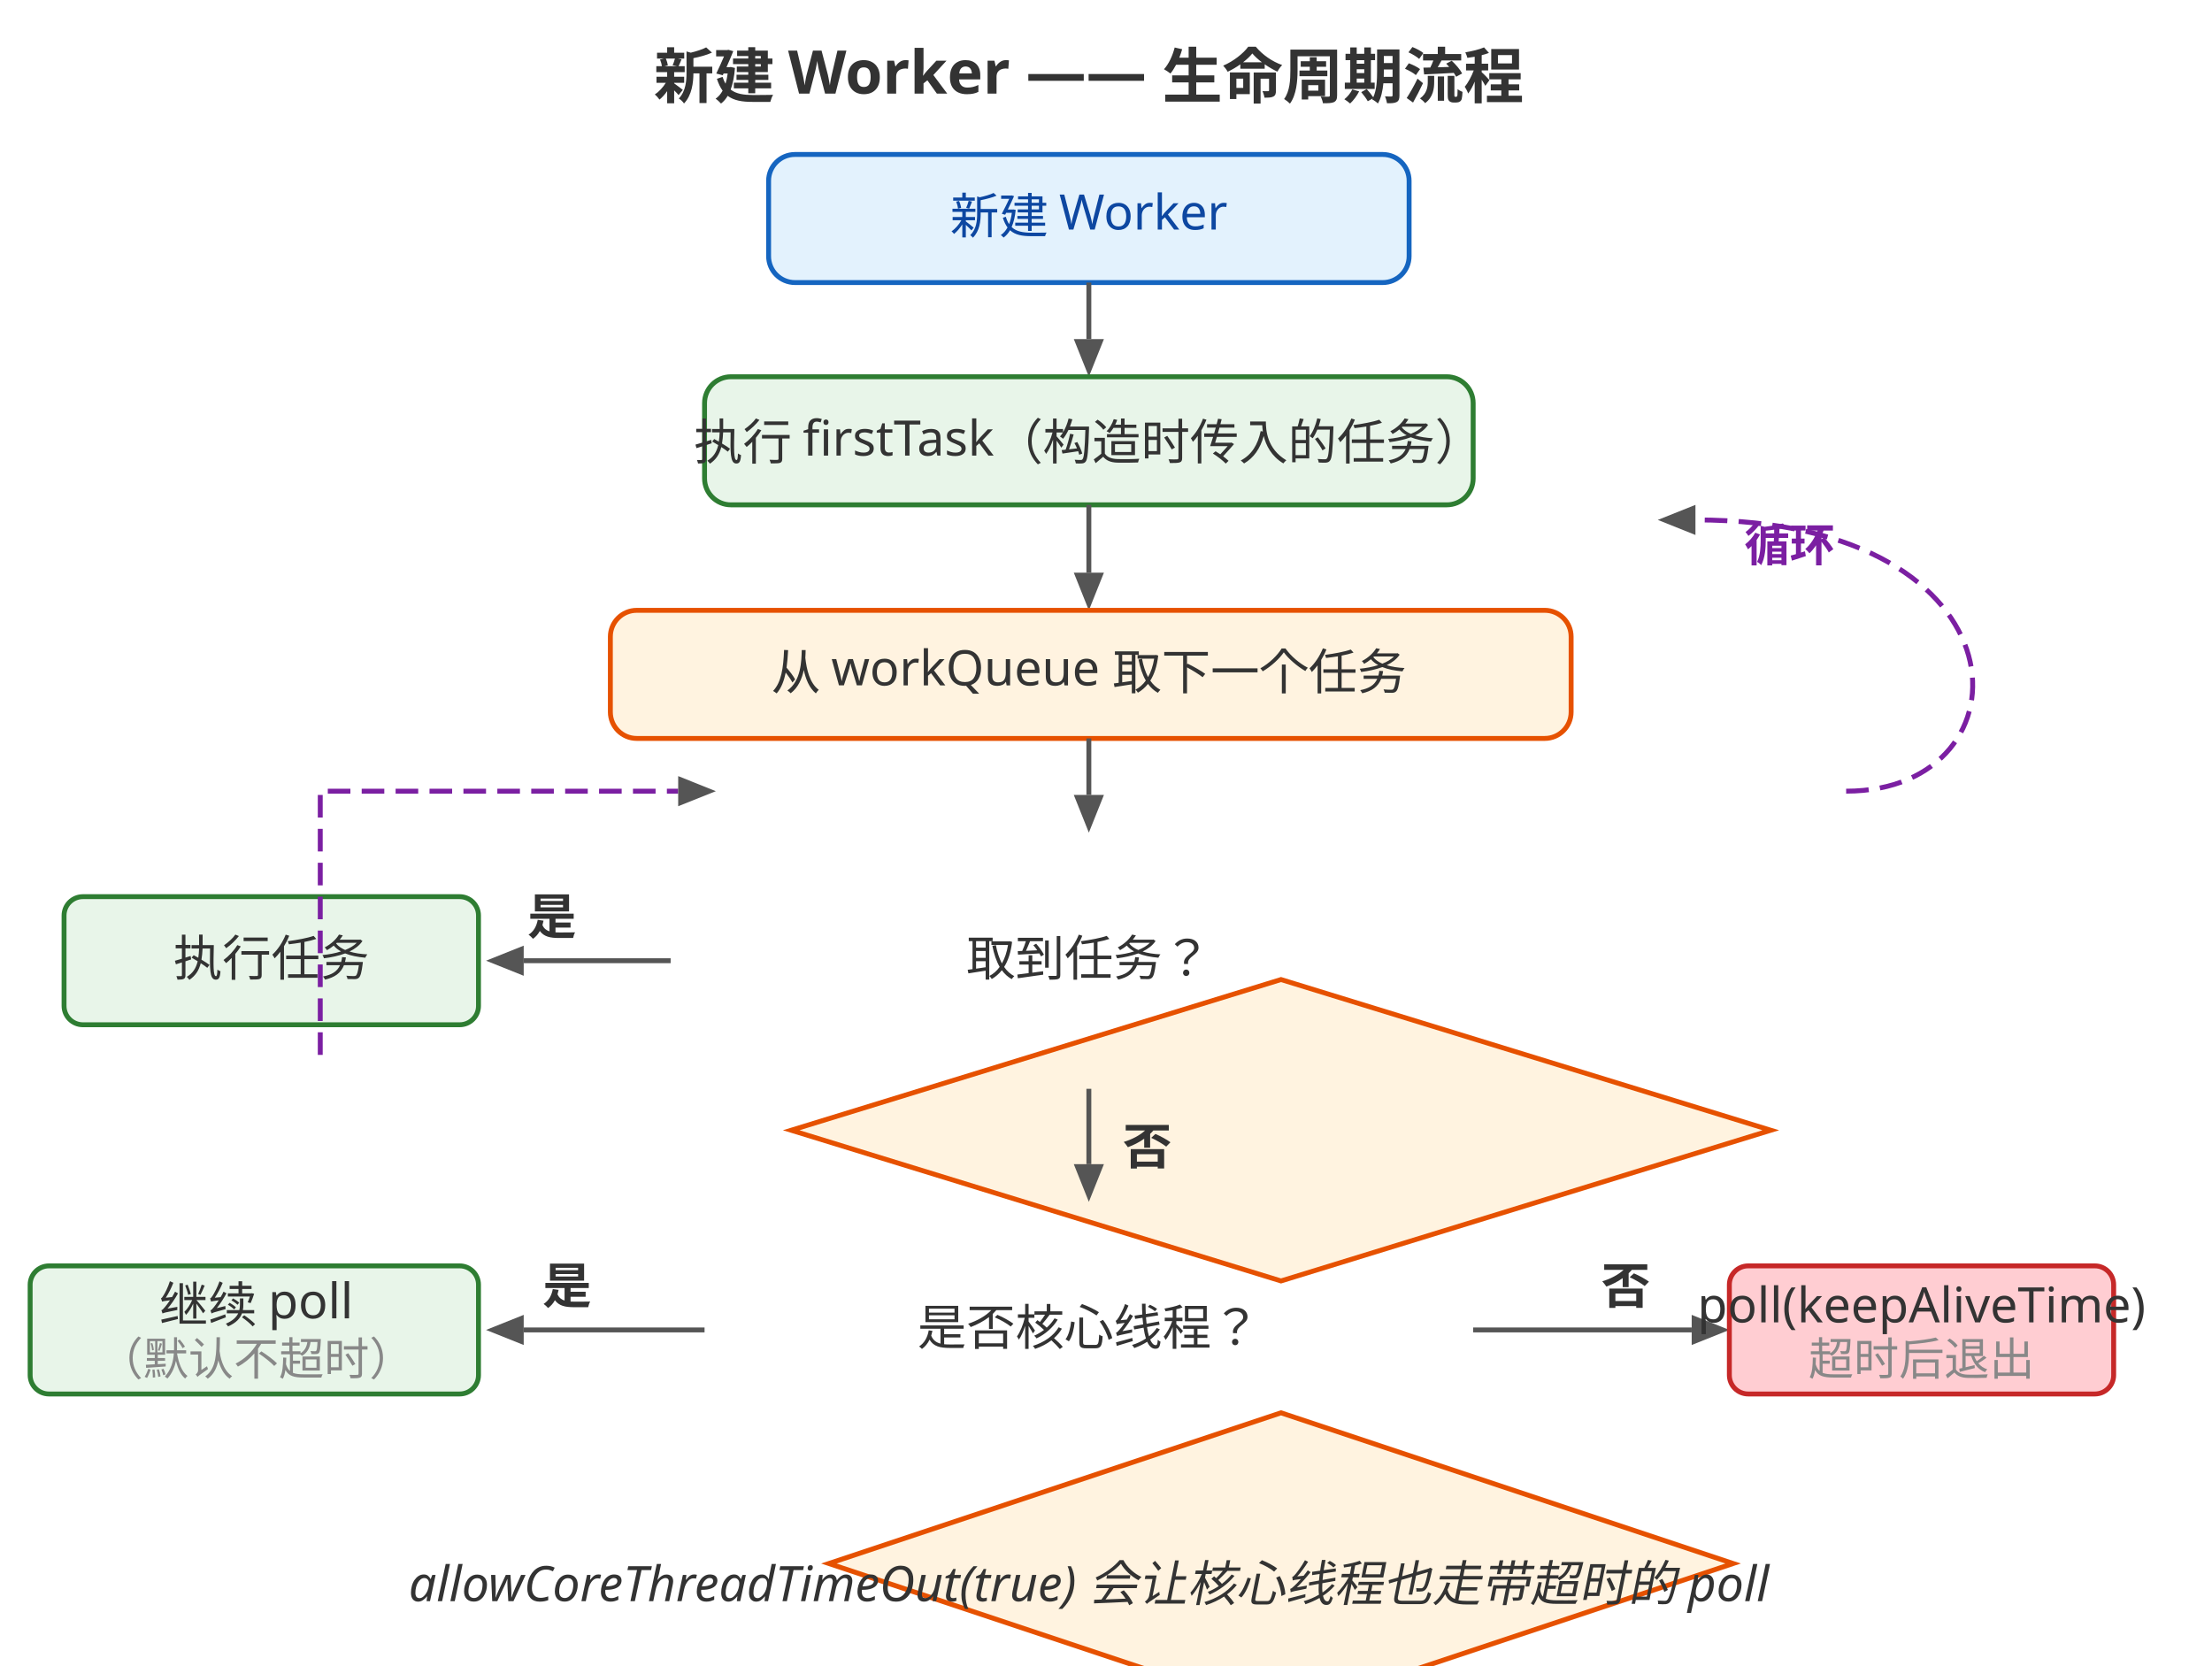
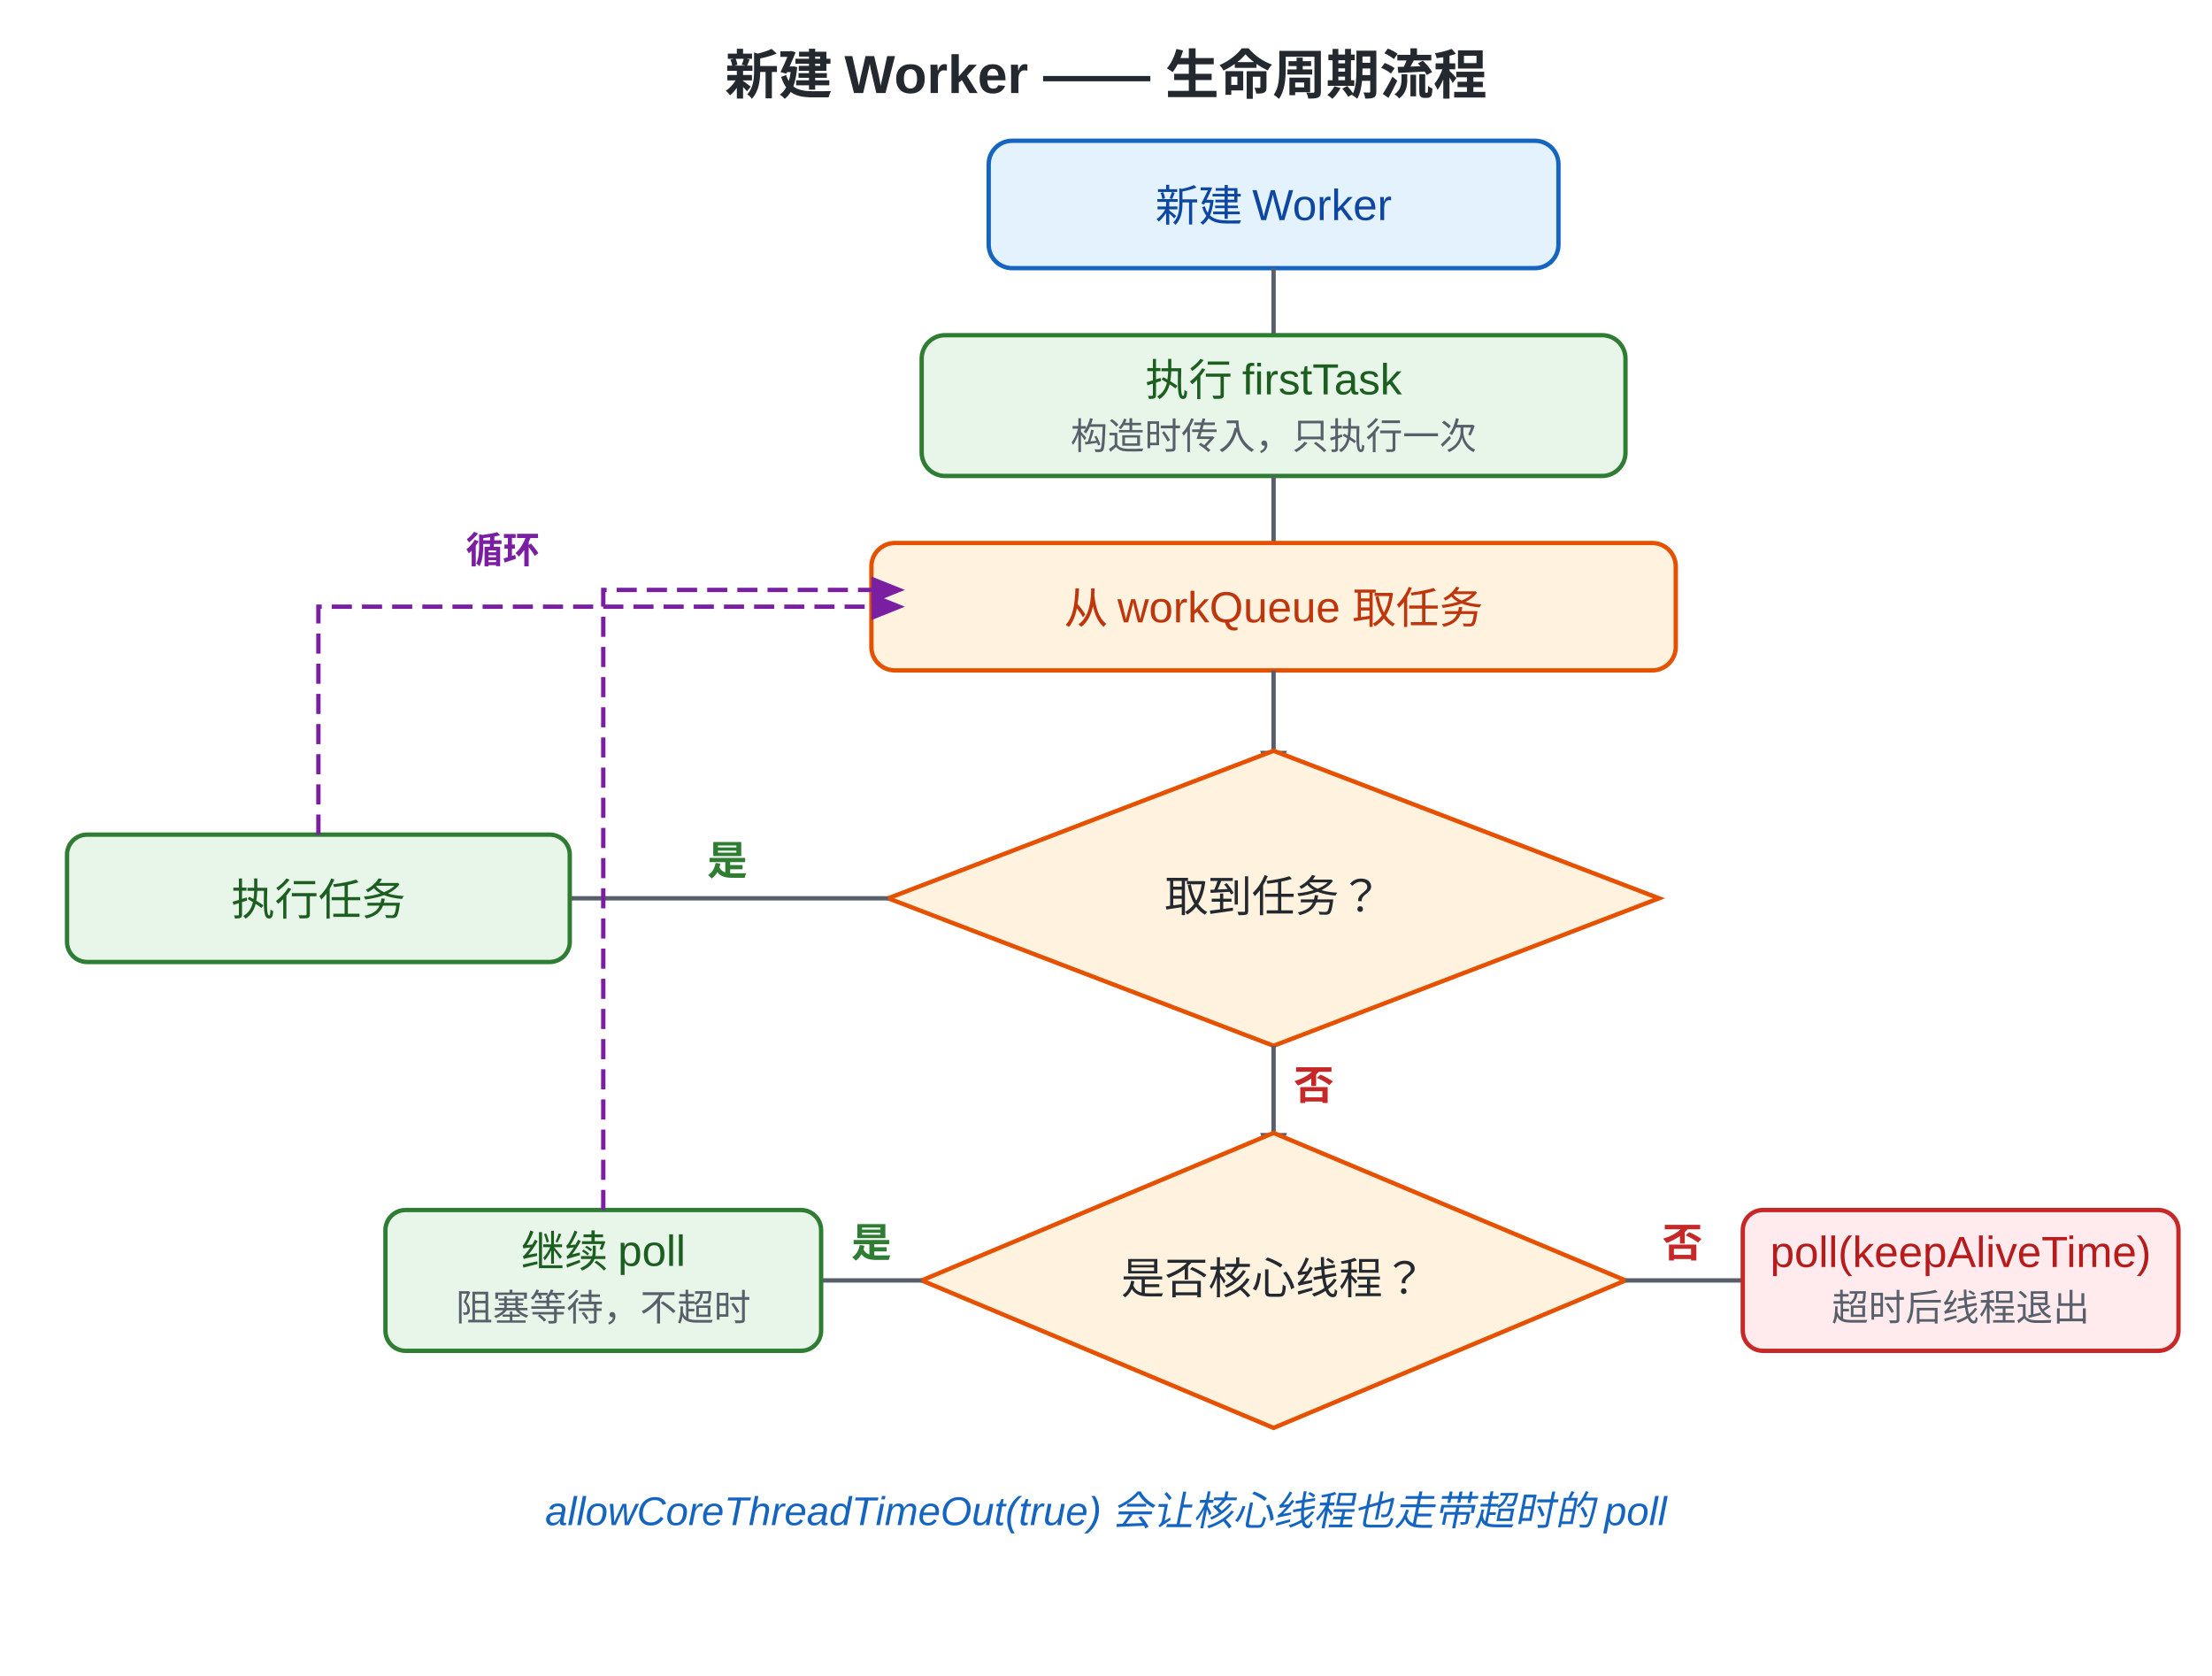
- <svg xmlns="http://www.w3.org/2000/svg" width="587.1" height="442.0" viewBox="0.0 0.0 587.1 442.0" font-family="'Noto Sans SC','PingFang SC','Microsoft YaHei',sans-serif">
+ <svg xmlns="http://www.w3.org/2000/svg" width="660" height="500" viewBox="0 0 660 500" font-family="'PingFang SC','Microsoft YaHei','Helvetica Neue',Arial,sans-serif">
  <defs>
    <marker id="arr" markerWidth="10" markerHeight="8" refX="0" refY="4" orient="auto" markerUnits="userSpaceOnUse">
-       <path d="M0,0 L10,4 L0,8 Z" fill="#555555" />
+       <path d="M0,0 L10,4 L0,8 Z" fill="#57606a" />
    </marker>
-     <marker id="arr-back" markerWidth="10" markerHeight="8" refX="0" refY="4" orient="auto" markerUnits="userSpaceOnUse">
+     <marker id="arr-loop" markerWidth="10" markerHeight="8" refX="0" refY="4" orient="auto" markerUnits="userSpaceOnUse">
      <path d="M0,0 L10,4 L0,8 Z" fill="#7b1fa2" />
    </marker>
  </defs>
-   <style>
-     text{font-size:13px;fill:#333333}
-     .title{font-size:16px;font-weight:bold;fill:#333333}
-     .node-label{font-size:13px;fill:#0d47a1}
-     .loop-label{fill:#7b1fa2;font-size:12px;font-weight:bold}
-     .hint{fill:#888888;font-size:12px}
-   </style>
-   <text x="289" y="26" text-anchor="middle" class="title">新建 Worker —— 生命周期流程</text>
-   <rect x="204" y="41" rx="7" width="170" height="34" fill="#e3f2fd" stroke="#1565c0" stroke-width="1.3" />
-   <text x="289" y="62" text-anchor="middle" class="node-label">新建 Worker</text>
-   <line x1="289" y1="75" x2="289" y2="90" stroke="#555555" stroke-width="1.3" marker-end="url(#arr)" />
-   <rect x="187" y="100" rx="7" width="204" height="34" fill="#e8f5e9" stroke="#2e7d32" stroke-width="1.3" />
-   <text x="289" y="122" text-anchor="middle" fill="#1b5e20">执行 firstTask（构造时传入的任务）</text>
-   <line x1="289" y1="134" x2="289" y2="152" stroke="#555555" stroke-width="1.3" marker-end="url(#arr)" />
-   <rect x="162" y="162" rx="7" width="255" height="34" fill="#fff3e0" stroke="#e65100" stroke-width="1.3" />
-   <text x="289" y="183" text-anchor="middle" fill="#bf360c">从 workQueue 取下一个任务</text>
-   <path d="M490,210 C540,210 540,138 450,138" fill="none" stroke="#7b1fa2" stroke-width="1.3" stroke-dasharray="6,3" marker-end="url(#arr)" />
-   <text x="463" y="149" class="loop-label">循环</text>
-   <line x1="289" y1="196" x2="289" y2="211" stroke="#555555" stroke-width="1.3" marker-end="url(#arr)" />
-   <polygon points="340,260 470,300 340,340 210,300" fill="#fff3e0" stroke="#e65100" stroke-width="1.3" />
-   <text x="289" y="259" text-anchor="middle" fill="#bf360c" font-size="13px">取到任务？</text>
-   <line x1="178" y1="255" x2="139" y2="255" stroke="#555555" stroke-width="1.3" marker-end="url(#arr)" />
-   <text x="140" y="248" fill="#2e7d32" font-size="13px" font-weight="bold">是</text>
-   <rect x="17" y="238" rx="5" width="110" height="34" fill="#e8f5e9" stroke="#2e7d32" stroke-width="1.3" />
-   <text x="72" y="259" text-anchor="middle" fill="#1b5e20">执行任务</text>
-   <path d="M85,280 L85,210 L180,210" fill="none" stroke="#7b1fa2" stroke-width="1.3" stroke-dasharray="6,3" marker-end="url(#arr)" />
-   <line x1="289" y1="289" x2="289" y2="309" stroke="#555555" stroke-width="1.3" marker-end="url(#arr)" />
-   <text x="298" y="309" fill="#c62828" font-size="13px" font-weight="bold">否</text>
-   <polygon points="340,375 460,415 340,455 220,415" fill="#fff3e0" stroke="#e65100" stroke-width="1.3" />
-   <text x="289" y="357" text-anchor="middle" fill="#bf360c" font-size="13px">是否核心线程？</text>
-   <line x1="187" y1="353" x2="139" y2="353" stroke="#555555" stroke-width="1.3" marker-end="url(#arr)" />
-   <text x="144" y="346" fill="#2e7d32" font-size="13px" font-weight="bold">是</text>
-   <rect x="8" y="336" rx="5" width="119" height="34" fill="#e8f5e9" stroke="#2e7d32" stroke-width="1.3" />
-   <text x="68" y="351" text-anchor="middle" fill="#1b5e20">继续 poll</text>
-   <text x="68" y="365" text-anchor="middle" class="hint">（默认不超时）</text>
-   <line x1="391" y1="353" x2="449" y2="353" stroke="#555555" stroke-width="1.3" marker-end="url(#arr)" />
-   <text x="425" y="346" fill="#c62828" font-size="13px" font-weight="bold">否</text>
-   <rect x="459" y="336" rx="5" width="102" height="34" fill="#ffcdd2" stroke="#c62828" stroke-width="1.3" />
-   <text x="510" y="351" text-anchor="middle" fill="#b71c1c">poll(keepAliveTime)</text>
-   <text x="510" y="365" text-anchor="middle" class="hint">超时后退出</text>
-   <text x="289" y="425" text-anchor="middle" fill="#1565c0" font-size="12px" font-style="italic">allowCoreThreadTimeOut(true) 会让核心线程也走带超时的 poll</text>
+   <text x="330" y="28" text-anchor="middle" font-size="16" font-weight="bold" fill="#24292f">新建 Worker —— 生命周期流程</text>
+   <rect x="295" y="42" rx="7" width="170" height="38" fill="#e3f2fd" stroke="#1565c0" stroke-width="1.3" />
+   <text x="380" y="66" text-anchor="middle" font-size="13" fill="#0d47a1">新建 Worker</text>
+   <line x1="380" y1="80" x2="380" y2="100" stroke="#57606a" stroke-width="1.3" marker-end="url(#arr)" />
+   <rect x="275" y="100" rx="7" width="210" height="42" fill="#e8f5e9" stroke="#2e7d32" stroke-width="1.3" />
+   <text x="380" y="118" text-anchor="middle" font-size="13" fill="#1b5e20">执行 firstTask</text>
+   <text x="380" y="134" text-anchor="middle" font-size="11" fill="#57606a">构造时传入，只执行一次</text>
+   <line x1="380" y1="142" x2="380" y2="162" stroke="#57606a" stroke-width="1.3" marker-end="url(#arr)" />
+   <rect x="260" y="162" rx="7" width="240" height="38" fill="#fff3e0" stroke="#e65100" stroke-width="1.3" />
+   <text x="380" y="186" text-anchor="middle" font-size="13" fill="#bf360c">从 workQueue 取任务</text>
+   <line x1="380" y1="200" x2="380" y2="224" stroke="#57606a" stroke-width="1.3" marker-end="url(#arr)" />
+   <polygon points="380,224 495,268 380,312 265,268" fill="#fff3e0" stroke="#e65100" stroke-width="1.3" />
+   <text x="380" y="272" text-anchor="middle" font-size="13" fill="#24292f">取到任务？</text>
+   <line x1="265" y1="268" x2="170" y2="268" stroke="#57606a" stroke-width="1.3" marker-end="url(#arr)" />
+   <text x="217" y="261" text-anchor="middle" font-size="12" font-weight="bold" fill="#2e7d32">是</text>
+   <rect x="20" y="249" rx="6" width="150" height="38" fill="#e8f5e9" stroke="#2e7d32" stroke-width="1.3" />
+   <text x="95" y="273" text-anchor="middle" font-size="13" fill="#1b5e20">执行任务</text>
+   <path d="M95,249 L95,181 L260,181" fill="none" stroke="#7b1fa2" stroke-width="1.3" stroke-dasharray="6,3" marker-end="url(#arr-loop)" />
+   <text x="150" y="168" text-anchor="middle" font-size="11" font-weight="bold" fill="#7b1fa2">循环</text>
+   <line x1="380" y1="312" x2="380" y2="338" stroke="#57606a" stroke-width="1.3" marker-end="url(#arr)" />
+   <text x="392" y="328" text-anchor="middle" font-size="12" font-weight="bold" fill="#c62828">否</text>
+   <polygon points="380,338 485,382 380,426 275,382" fill="#fff3e0" stroke="#e65100" stroke-width="1.3" />
+   <text x="380" y="386" text-anchor="middle" font-size="13" fill="#24292f">是否核心线程？</text>
+   <line x1="275" y1="382" x2="245" y2="382" stroke="#57606a" stroke-width="1.3" marker-end="url(#arr)" />
+   <text x="260" y="375" text-anchor="middle" font-size="12" font-weight="bold" fill="#2e7d32">是</text>
+   <rect x="115" y="361" rx="6" width="130" height="42" fill="#e8f5e9" stroke="#2e7d32" stroke-width="1.3" />
+   <text x="180" y="378" text-anchor="middle" font-size="13" fill="#1b5e20">继续 poll</text>
+   <text x="180" y="394" text-anchor="middle" font-size="11" fill="#57606a">阻塞等待，不超时</text>
+   <path d="M180,361 L180,176 L260,176" fill="none" stroke="#7b1fa2" stroke-width="1.3" stroke-dasharray="6,3" marker-end="url(#arr-loop)" />
+   <line x1="485" y1="382" x2="520" y2="382" stroke="#57606a" stroke-width="1.3" marker-end="url(#arr)" />
+   <text x="502" y="375" text-anchor="middle" font-size="12" font-weight="bold" fill="#c62828">否</text>
+   <rect x="520" y="361" rx="6" width="130" height="42" fill="#ffebee" stroke="#c62828" stroke-width="1.3" />
+   <text x="585" y="378" text-anchor="middle" font-size="13" fill="#b71c1c">poll(keepAliveTime)</text>
+   <text x="585" y="394" text-anchor="middle" font-size="11" fill="#57606a">超时后线程退出</text>
+   <text x="330" y="455" text-anchor="middle" font-size="12" font-style="italic" fill="#1565c0">allowCoreThreadTimeOut(true) 会让核心线程也走带超时的 poll</text>
</svg>
